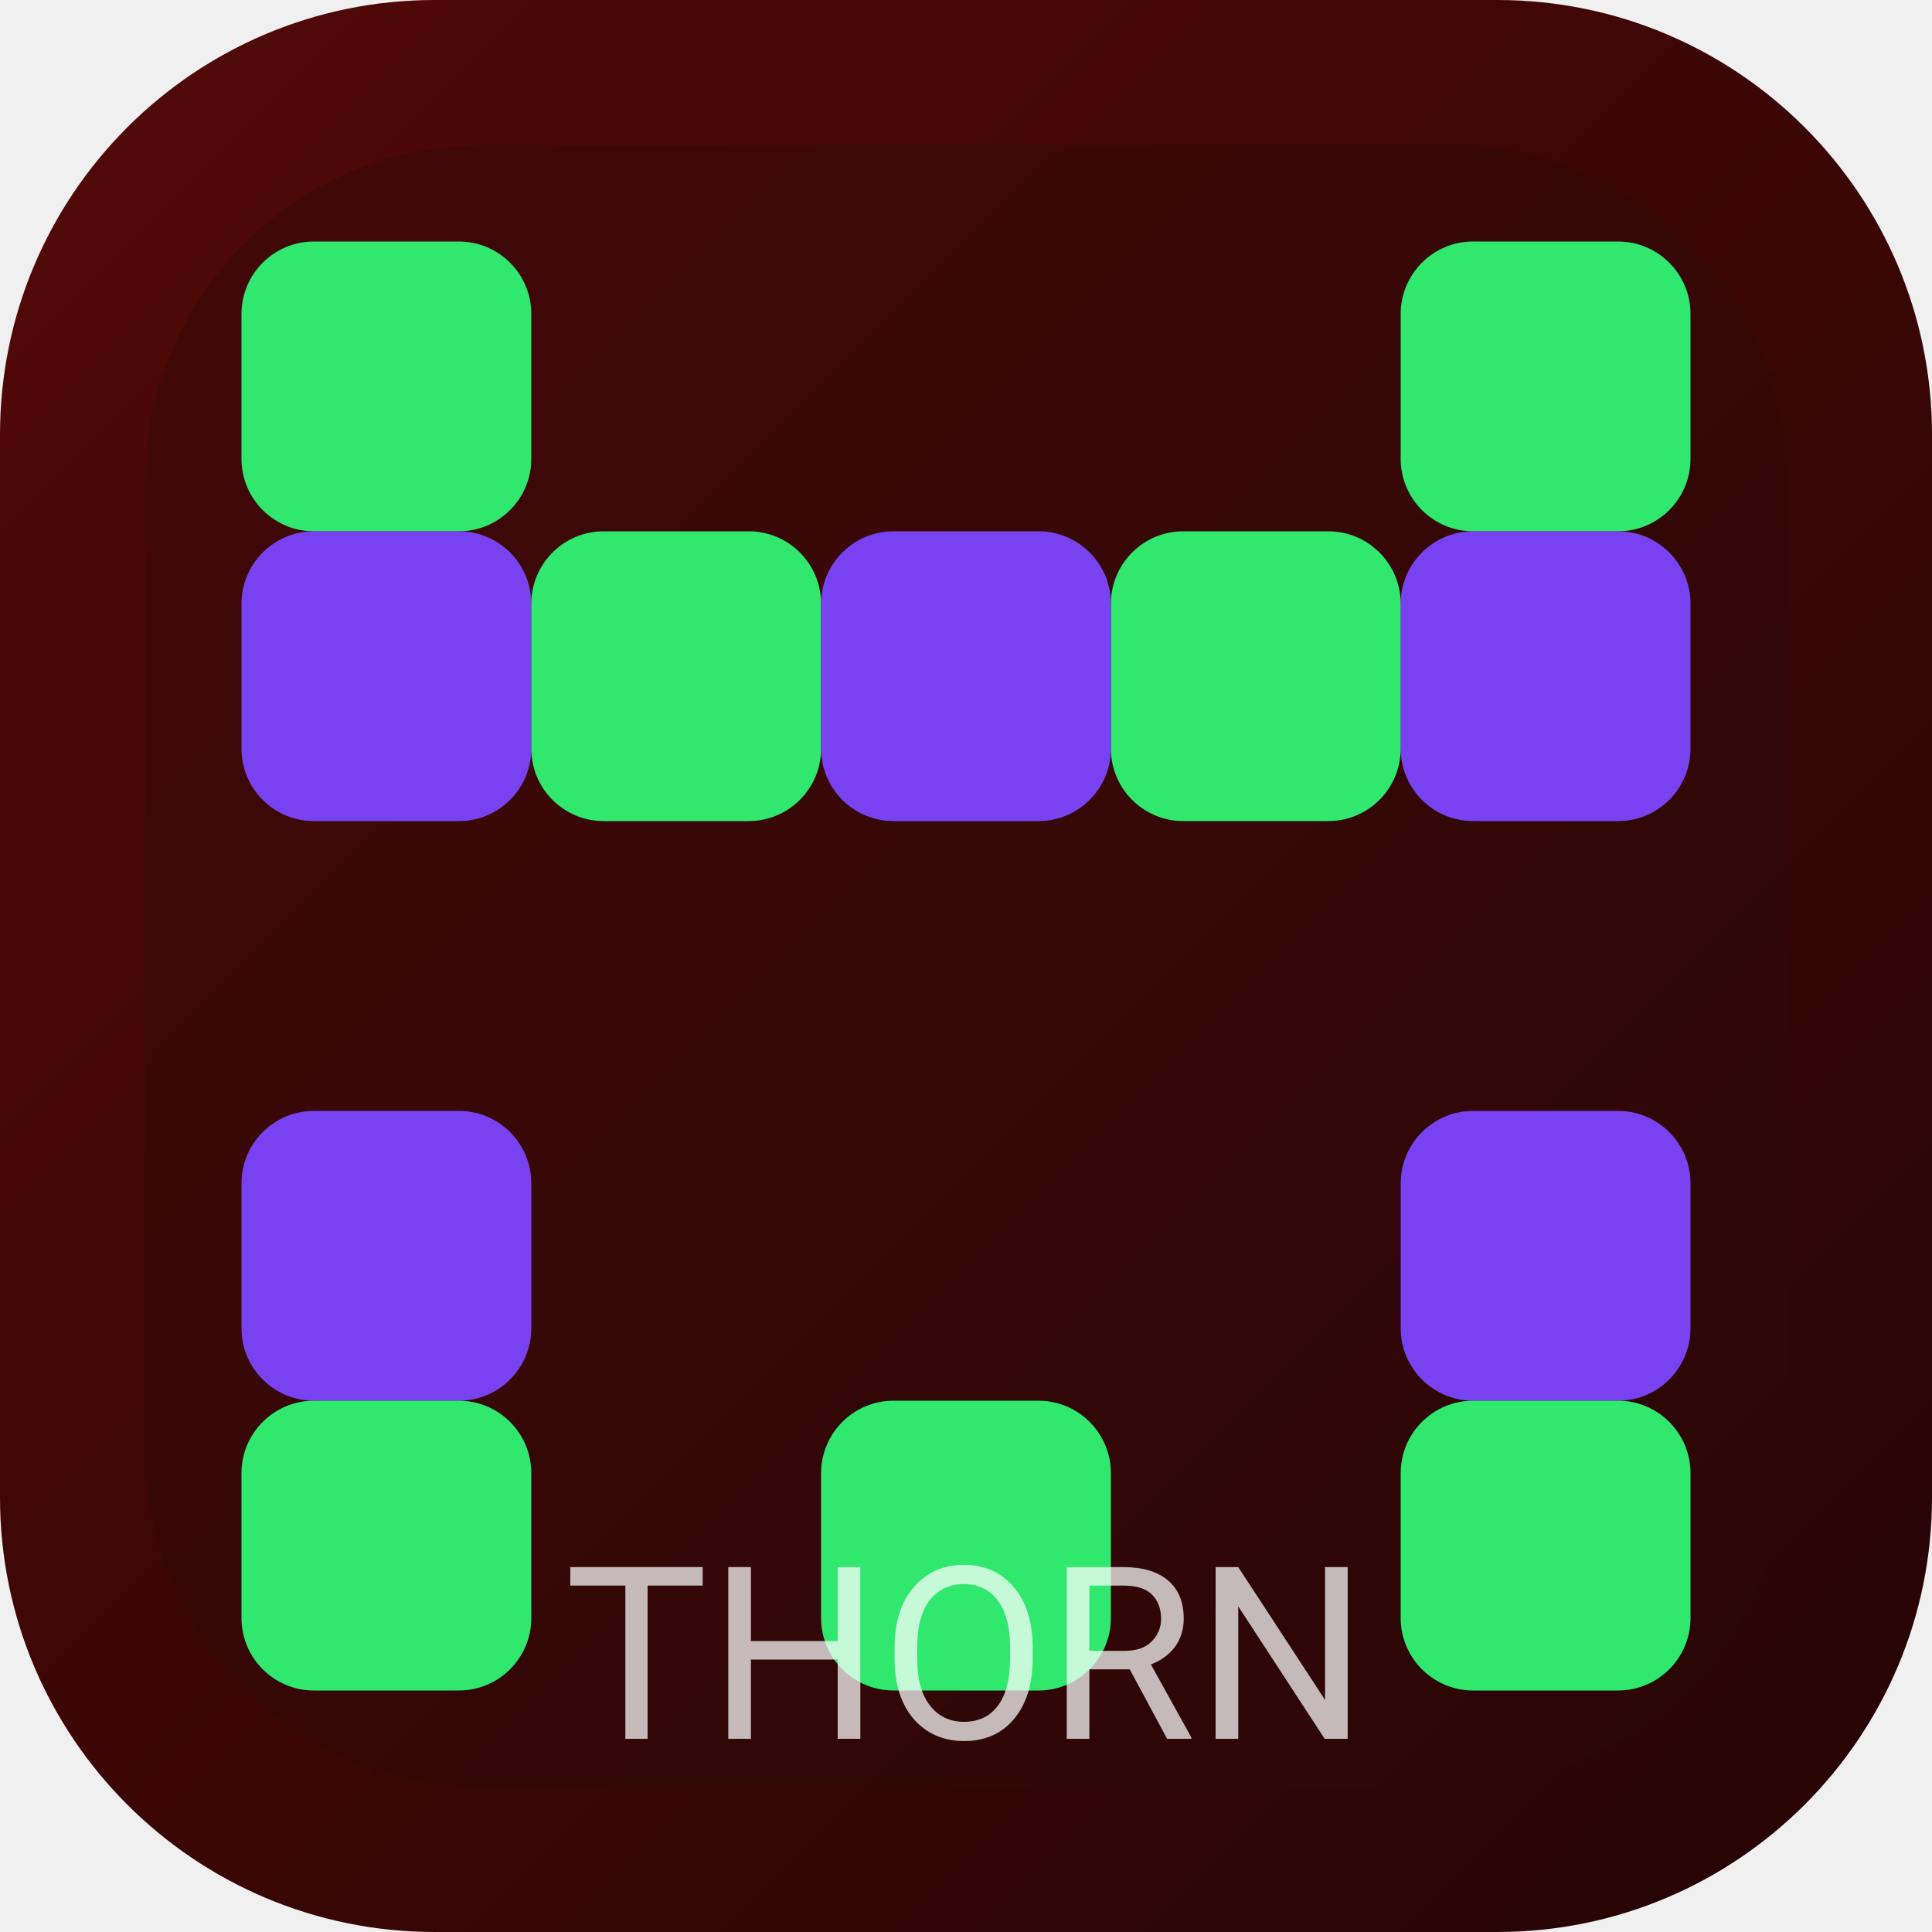
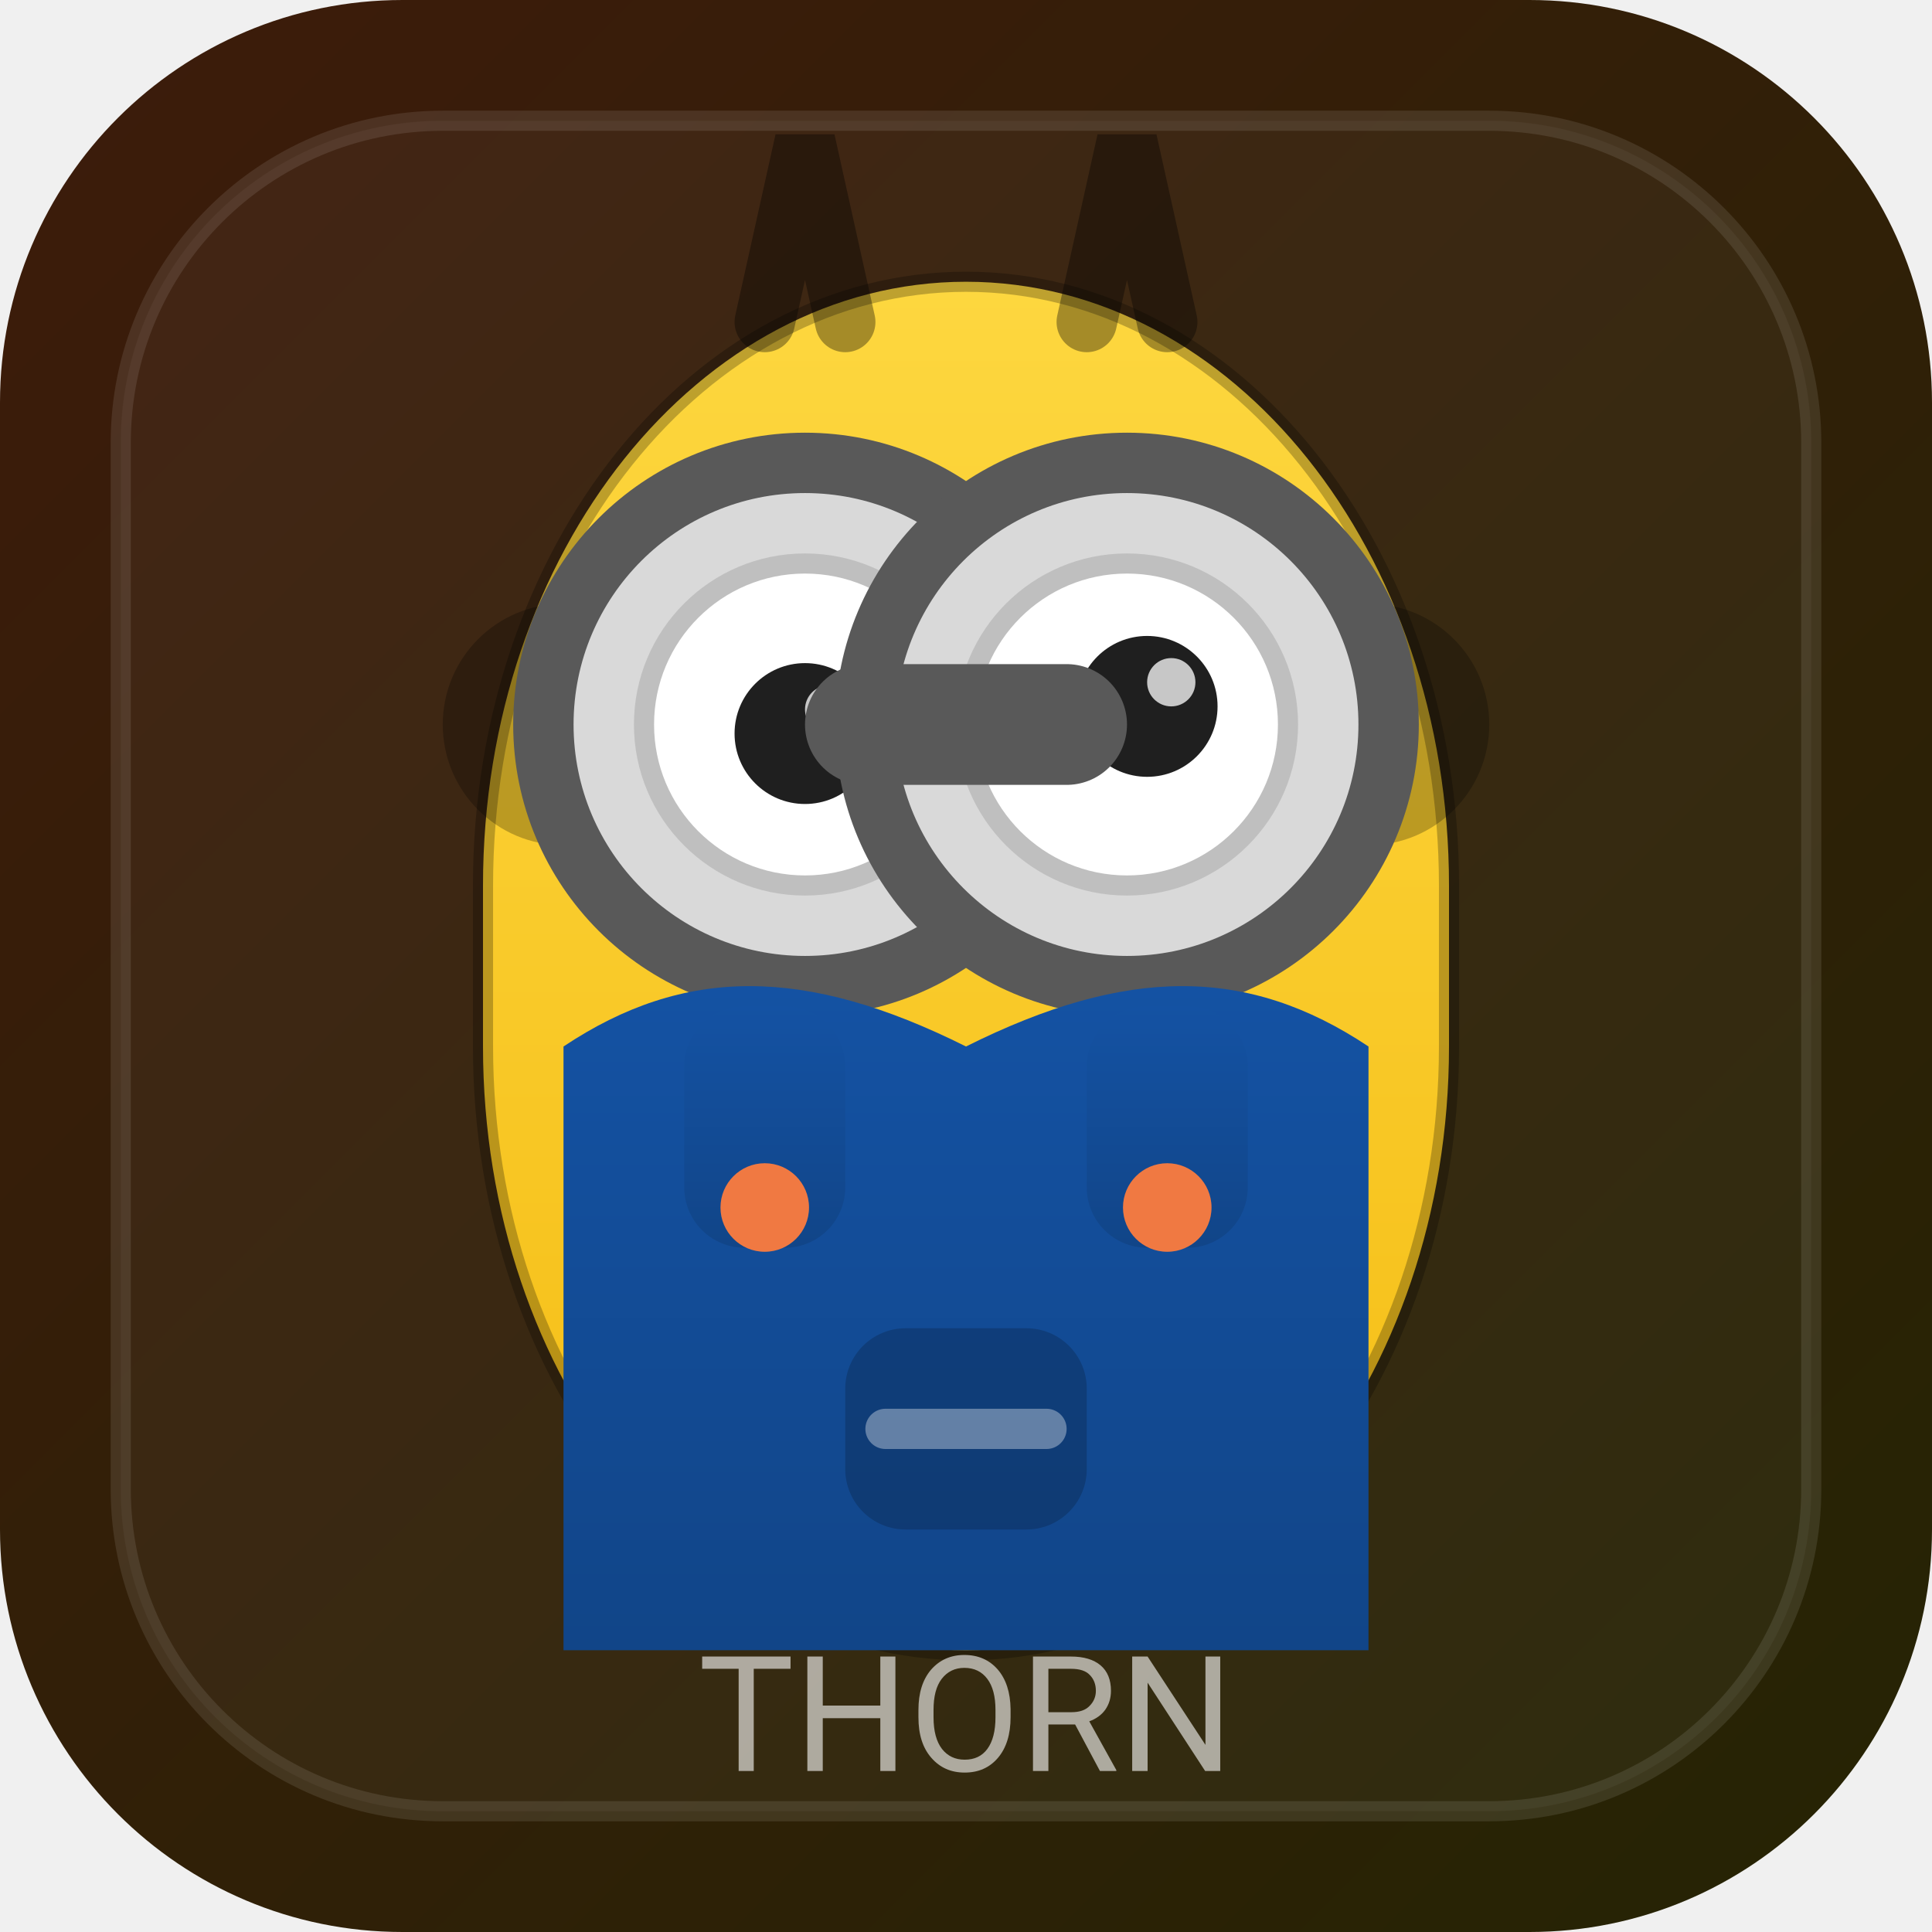
- <svg xmlns="http://www.w3.org/2000/svg" width="80" height="80" viewBox="0 0 80 80">
+ <svg xmlns="http://www.w3.org/2000/svg" width="96" height="96" viewBox="0 0 96 96">
  <defs>
-     <linearGradient id="g" x1="0" y1="0" x2="1" y2="1">
-       <stop offset="0" stop-color="hsl(0 80% 18%)" />
-       <stop offset="1" stop-color="hsl(0 80% 8%)" />
+     <linearGradient id="bg" x1="0" y1="0" x2="1" y2="1">
+       <stop offset="0" stop-color="hsl(19 70% 14%)" />
+       <stop offset="1" stop-color="hsl(59 80% 8%)" />
+     </linearGradient>
+     <linearGradient id="body" x1="0" y1="0" x2="0" y2="1">
+       <stop offset="0" stop-color="hsl(48 98% 62%)" />
+       <stop offset="1" stop-color="hsl(45 92% 52%)" />
+     </linearGradient>
+     <linearGradient id="denim" x1="0" y1="0" x2="0" y2="1">
+       <stop offset="0" stop-color="hsl(214 78% 36%)" />
+       <stop offset="1" stop-color="hsl(214 78% 30%)" />
    </linearGradient>
  </defs>
-   <rect x="0" y="0" width="80" height="80" rx="18" fill="url(#g)" />
-   <rect x="6" y="6" width="68" height="68" rx="14" fill="hsl(0 70% 10%)" opacity="0.35" />
-   <rect x="10" y="10" width="12" height="12" rx="3" fill="hsl(140 80% 55%)" />
-   <rect x="58" y="10" width="12" height="12" rx="3" fill="hsl(140 80% 55%)" />
-   <rect x="10" y="22" width="12" height="12" rx="3" fill="hsl(259 85% 60%)" />
-   <rect x="58" y="22" width="12" height="12" rx="3" fill="hsl(259 85% 60%)" />
-   <rect x="22" y="22" width="12" height="12" rx="3" fill="hsl(140 80% 55%)" />
-   <rect x="46" y="22" width="12" height="12" rx="3" fill="hsl(140 80% 55%)" />
-   <rect x="34" y="22" width="12" height="12" rx="3" fill="hsl(259 85% 60%)" />
-   <rect x="10" y="46" width="12" height="12" rx="3" fill="hsl(259 85% 60%)" />
-   <rect x="58" y="46" width="12" height="12" rx="3" fill="hsl(259 85% 60%)" />
-   <rect x="10" y="58" width="12" height="12" rx="3" fill="hsl(140 80% 55%)" />
-   <rect x="58" y="58" width="12" height="12" rx="3" fill="hsl(140 80% 55%)" />
-   <rect x="34" y="58" width="12" height="12" rx="3" fill="hsl(140 80% 55%)" />
-   <text x="40" y="72" text-anchor="middle" font-family="ui-sans-serif, system-ui, -apple-system, Segoe UI, Roboto, Helvetica, Arial" font-size="10" fill="rgba(255,255,255,0.72)">THORN</text>
+   <rect x="0" y="0" width="96" height="96" rx="20" fill="url(#bg)" />
+   <rect x="6" y="6" width="84" height="84" rx="16" fill="rgba(255,255,255,0.04)" stroke="rgba(255,255,255,0.10)" />
+   <rect x="24" y="14" width="48" height="68" rx="30" fill="url(#body)" stroke="rgba(0,0,0,0.25)" />
+   <path d="M 38 16 L 40 7 L 42 16 M 54 16 L 56 7 L 58 16" stroke="rgba(0,0,0,0.35)" stroke-width="3" stroke-linecap="round" fill="none" />
+   <rect x="22" y="30" width="52" height="12" rx="6" fill="rgba(0,0,0,0.25)" />
+   <circle cx="40" cy="36" r="13" fill="hsl(0 0% 85%)" stroke="hsl(0 0% 35%)" stroke-width="3" />
+   <circle cx="40" cy="36" r="8" fill="white" stroke="hsl(0 0% 75%)" stroke-width="1" />
+   <circle cx="40" cy="36.45" r="3.5" fill="hsl(0 0% 12%)" />
+   <circle cx="41.2" cy="35.25" r="1.2" fill="rgba(255,255,255,0.75)" />
+   <circle cx="56" cy="36" r="13" fill="hsl(0 0% 85%)" stroke="hsl(0 0% 35%)" stroke-width="3" />
+   <circle cx="56" cy="36" r="8" fill="white" stroke="hsl(0 0% 75%)" stroke-width="1" />
+   <circle cx="57" cy="35.1" r="3.5" fill="hsl(0 0% 12%)" />
+   <circle cx="58.2" cy="33.9" r="1.2" fill="rgba(255,255,255,0.75)" />
+   <path d="M 53 36 L 43 36" stroke="hsl(0 0% 35%)" stroke-width="6" stroke-linecap="round" />
+   <path d="M 40 60 Q 48 59 56 60" stroke="rgba(0,0,0,0.45)" stroke-width="3" stroke-linecap="round" fill="none" />
+   <path d="M 28 52 C 34 48 40 48 48 52 C 56 48 62 48 68 52 L 68 82 L 28 82 Z" fill="url(#denim)" />
+   <rect x="34" y="50" width="8" height="12" rx="3" fill="url(#denim)" />
+   <rect x="54" y="50" width="8" height="12" rx="3" fill="url(#denim)" />
+   <circle cx="38" cy="60" r="2.2" fill="hsl(19 85% 60%)" />
+   <circle cx="58" cy="60" r="2.2" fill="hsl(19 85% 60%)" />
+   <rect x="42" y="66" width="12" height="10" rx="3" fill="rgba(0,0,0,0.18)" />
+   <path d="M 44 71 L 52 71" stroke="rgba(255,255,255,0.35)" stroke-width="2" stroke-linecap="round" />
+   <text x="48" y="88" text-anchor="middle" font-family="ui-sans-serif, system-ui, -apple-system, Segoe UI, Roboto, Helvetica, Arial" font-size="8" fill="rgba(255,255,255,0.60)">THORN</text>
</svg>
